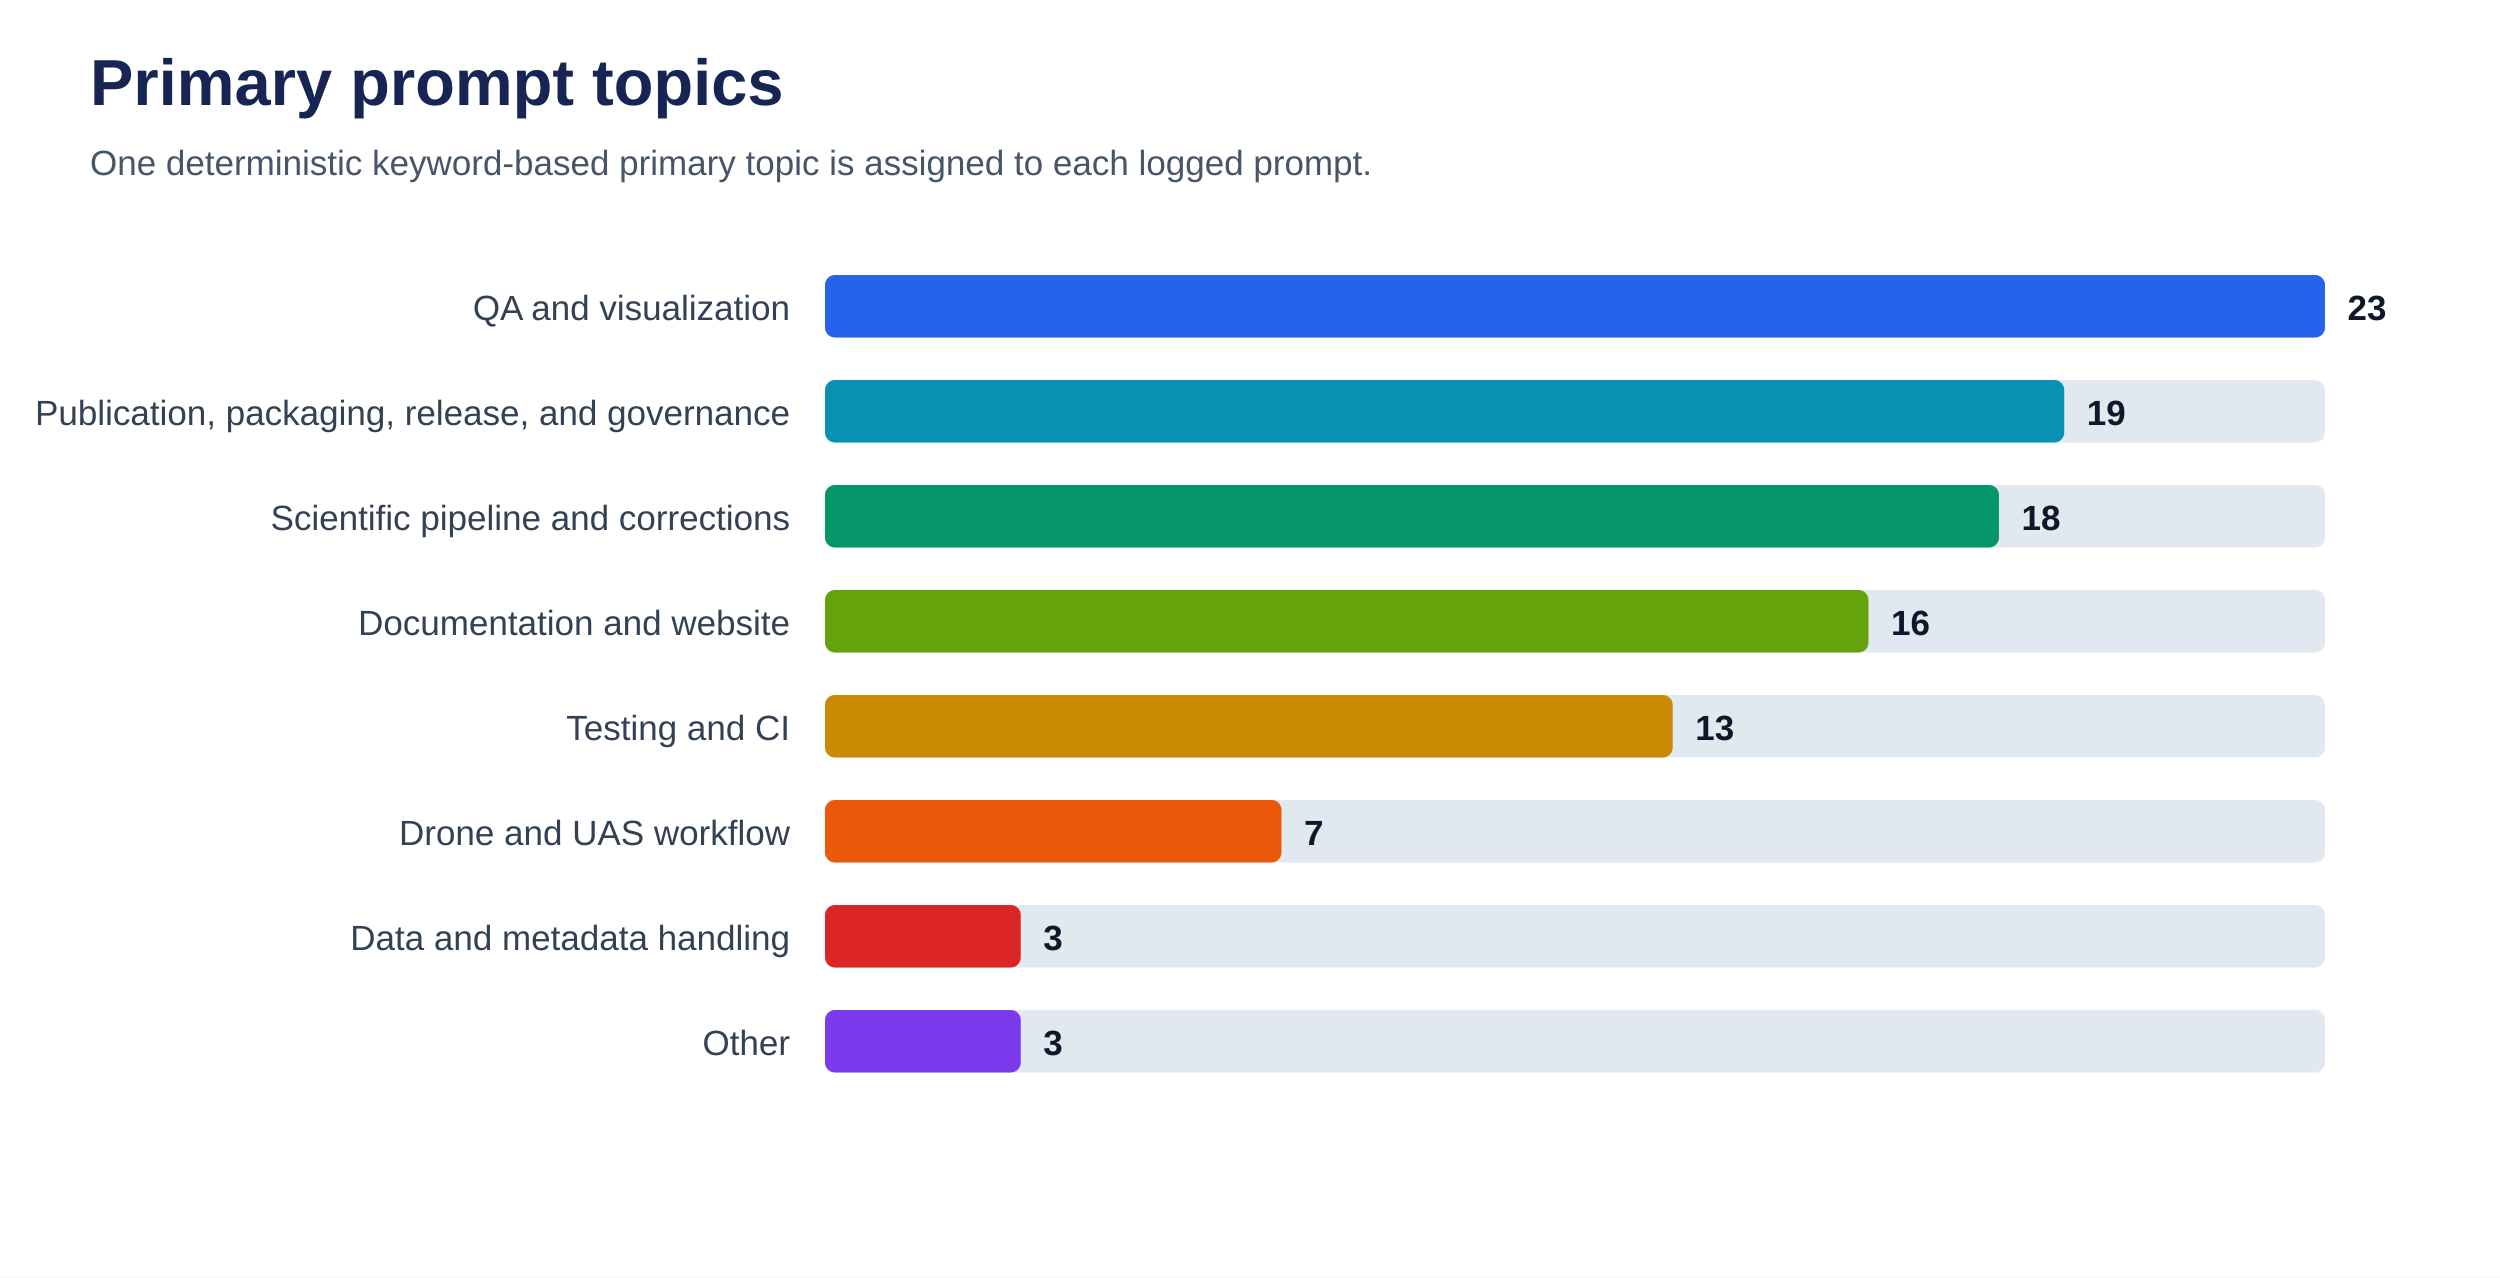
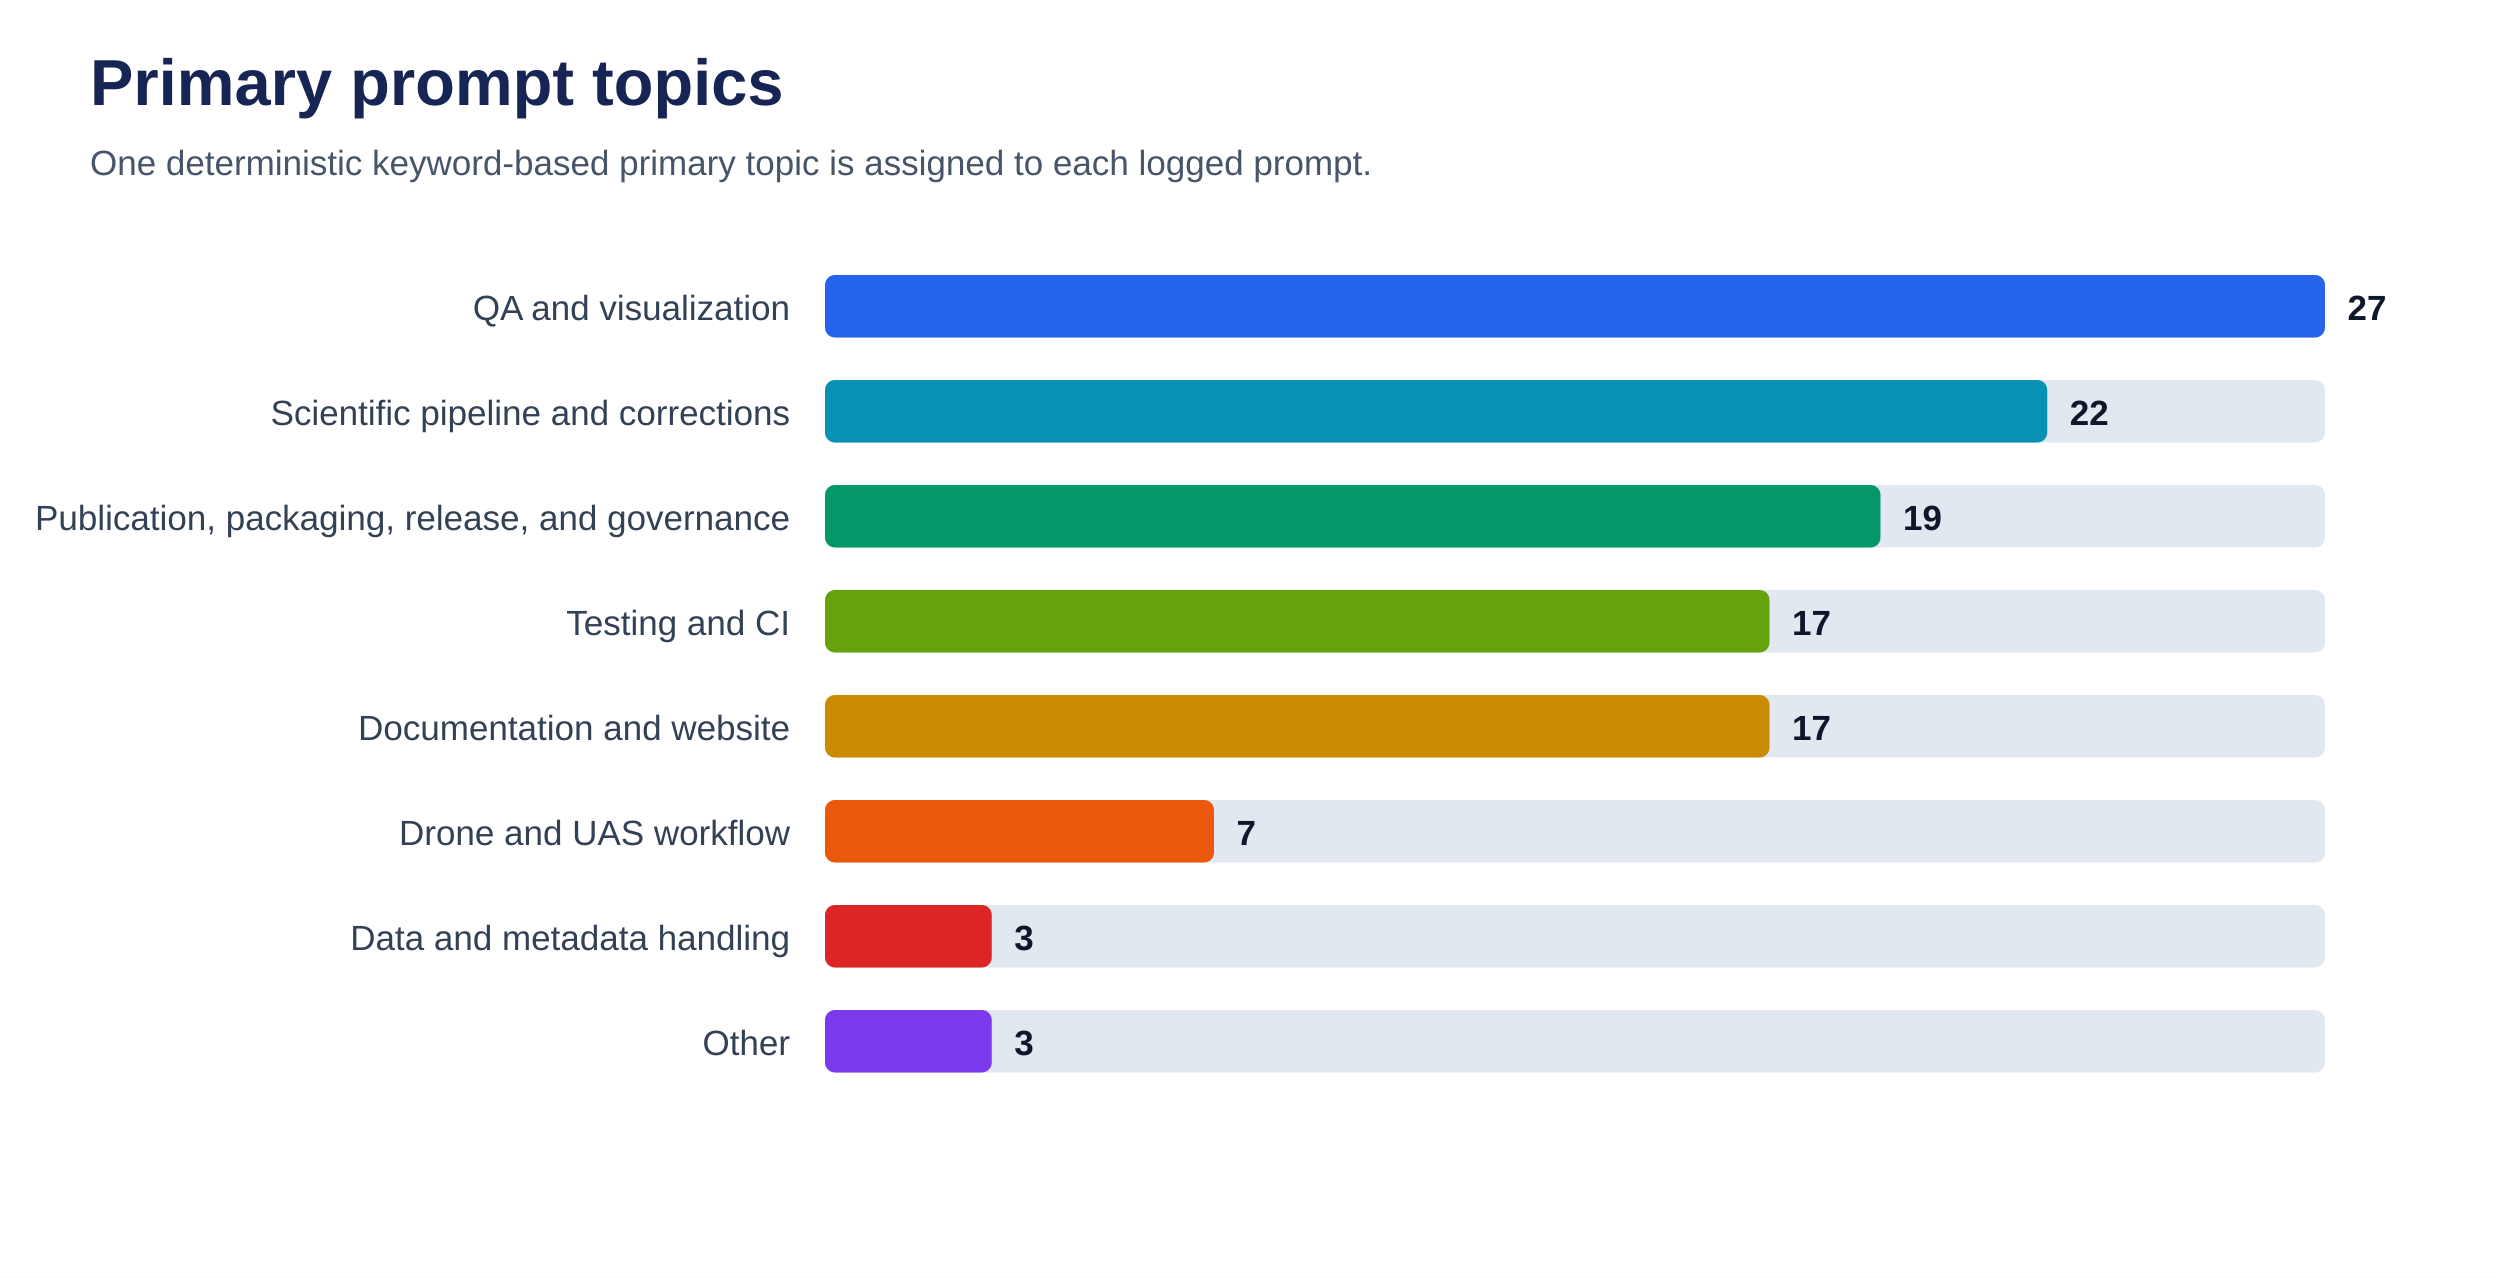
<svg xmlns="http://www.w3.org/2000/svg" viewBox="0 0 1000 511" role="img" aria-labelledby="title desc">
  <rect width="100%" height="100%" fill="#ffffff" />
  <text x="36" y="42" font-family="Arial, sans-serif" font-size="26" font-weight="700" fill="#172554">Primary prompt topics</text>
  <text x="36" y="70" font-family="Arial, sans-serif" font-size="14" fill="#475569">One deterministic keyword-based primary topic is assigned to each logged prompt.</text>
  <text x="316" y="128" text-anchor="end" font-family="Arial, sans-serif" font-size="14" fill="#334155">QA and visualization</text>
  <rect x="330" y="110" width="600" height="25" rx="4" fill="#e2e8f0" />
  <rect x="330" y="110" width="600.0" height="25" rx="4" fill="#2563eb" />
-   <text x="939.0" y="128" font-family="Arial, sans-serif" font-size="14" font-weight="700" fill="#0f172a">23</text>
-   <text x="316" y="170" text-anchor="end" font-family="Arial, sans-serif" font-size="14" fill="#334155">Publication, packaging, release, and governance</text>
+   <text x="939.0" y="128" font-family="Arial, sans-serif" font-size="14" font-weight="700" fill="#0f172a">27</text>
+   <text x="316" y="170" text-anchor="end" font-family="Arial, sans-serif" font-size="14" fill="#334155">Scientific pipeline and corrections</text>
  <rect x="330" y="152" width="600" height="25" rx="4" fill="#e2e8f0" />
-   <rect x="330" y="152" width="495.7" height="25" rx="4" fill="#0891b2" />
-   <text x="834.7" y="170" font-family="Arial, sans-serif" font-size="14" font-weight="700" fill="#0f172a">19</text>
-   <text x="316" y="212" text-anchor="end" font-family="Arial, sans-serif" font-size="14" fill="#334155">Scientific pipeline and corrections</text>
+   <rect x="330" y="152" width="488.9" height="25" rx="4" fill="#0891b2" />
+   <text x="827.9" y="170" font-family="Arial, sans-serif" font-size="14" font-weight="700" fill="#0f172a">22</text>
+   <text x="316" y="212" text-anchor="end" font-family="Arial, sans-serif" font-size="14" fill="#334155">Publication, packaging, release, and governance</text>
  <rect x="330" y="194" width="600" height="25" rx="4" fill="#e2e8f0" />
-   <rect x="330" y="194" width="469.6" height="25" rx="4" fill="#059669" />
-   <text x="808.6" y="212" font-family="Arial, sans-serif" font-size="14" font-weight="700" fill="#0f172a">18</text>
-   <text x="316" y="254" text-anchor="end" font-family="Arial, sans-serif" font-size="14" fill="#334155">Documentation and website</text>
+   <rect x="330" y="194" width="422.2" height="25" rx="4" fill="#059669" />
+   <text x="761.2" y="212" font-family="Arial, sans-serif" font-size="14" font-weight="700" fill="#0f172a">19</text>
+   <text x="316" y="254" text-anchor="end" font-family="Arial, sans-serif" font-size="14" fill="#334155">Testing and CI</text>
  <rect x="330" y="236" width="600" height="25" rx="4" fill="#e2e8f0" />
-   <rect x="330" y="236" width="417.4" height="25" rx="4" fill="#65a30d" />
-   <text x="756.4" y="254" font-family="Arial, sans-serif" font-size="14" font-weight="700" fill="#0f172a">16</text>
-   <text x="316" y="296" text-anchor="end" font-family="Arial, sans-serif" font-size="14" fill="#334155">Testing and CI</text>
+   <rect x="330" y="236" width="377.8" height="25" rx="4" fill="#65a30d" />
+   <text x="716.8" y="254" font-family="Arial, sans-serif" font-size="14" font-weight="700" fill="#0f172a">17</text>
+   <text x="316" y="296" text-anchor="end" font-family="Arial, sans-serif" font-size="14" fill="#334155">Documentation and website</text>
  <rect x="330" y="278" width="600" height="25" rx="4" fill="#e2e8f0" />
-   <rect x="330" y="278" width="339.1" height="25" rx="4" fill="#ca8a04" />
-   <text x="678.1" y="296" font-family="Arial, sans-serif" font-size="14" font-weight="700" fill="#0f172a">13</text>
+   <rect x="330" y="278" width="377.8" height="25" rx="4" fill="#ca8a04" />
+   <text x="716.8" y="296" font-family="Arial, sans-serif" font-size="14" font-weight="700" fill="#0f172a">17</text>
  <text x="316" y="338" text-anchor="end" font-family="Arial, sans-serif" font-size="14" fill="#334155">Drone and UAS workflow</text>
  <rect x="330" y="320" width="600" height="25" rx="4" fill="#e2e8f0" />
-   <rect x="330" y="320" width="182.6" height="25" rx="4" fill="#ea580c" />
-   <text x="521.6" y="338" font-family="Arial, sans-serif" font-size="14" font-weight="700" fill="#0f172a">7</text>
+   <rect x="330" y="320" width="155.6" height="25" rx="4" fill="#ea580c" />
+   <text x="494.6" y="338" font-family="Arial, sans-serif" font-size="14" font-weight="700" fill="#0f172a">7</text>
  <text x="316" y="380" text-anchor="end" font-family="Arial, sans-serif" font-size="14" fill="#334155">Data and metadata handling</text>
  <rect x="330" y="362" width="600" height="25" rx="4" fill="#e2e8f0" />
-   <rect x="330" y="362" width="78.3" height="25" rx="4" fill="#dc2626" />
-   <text x="417.3" y="380" font-family="Arial, sans-serif" font-size="14" font-weight="700" fill="#0f172a">3</text>
+   <rect x="330" y="362" width="66.7" height="25" rx="4" fill="#dc2626" />
+   <text x="405.7" y="380" font-family="Arial, sans-serif" font-size="14" font-weight="700" fill="#0f172a">3</text>
  <text x="316" y="422" text-anchor="end" font-family="Arial, sans-serif" font-size="14" fill="#334155">Other</text>
  <rect x="330" y="404" width="600" height="25" rx="4" fill="#e2e8f0" />
-   <rect x="330" y="404" width="78.3" height="25" rx="4" fill="#7c3aed" />
-   <text x="417.3" y="422" font-family="Arial, sans-serif" font-size="14" font-weight="700" fill="#0f172a">3</text>
+   <rect x="330" y="404" width="66.7" height="25" rx="4" fill="#7c3aed" />
+   <text x="405.7" y="422" font-family="Arial, sans-serif" font-size="14" font-weight="700" fill="#0f172a">3</text>
</svg>
